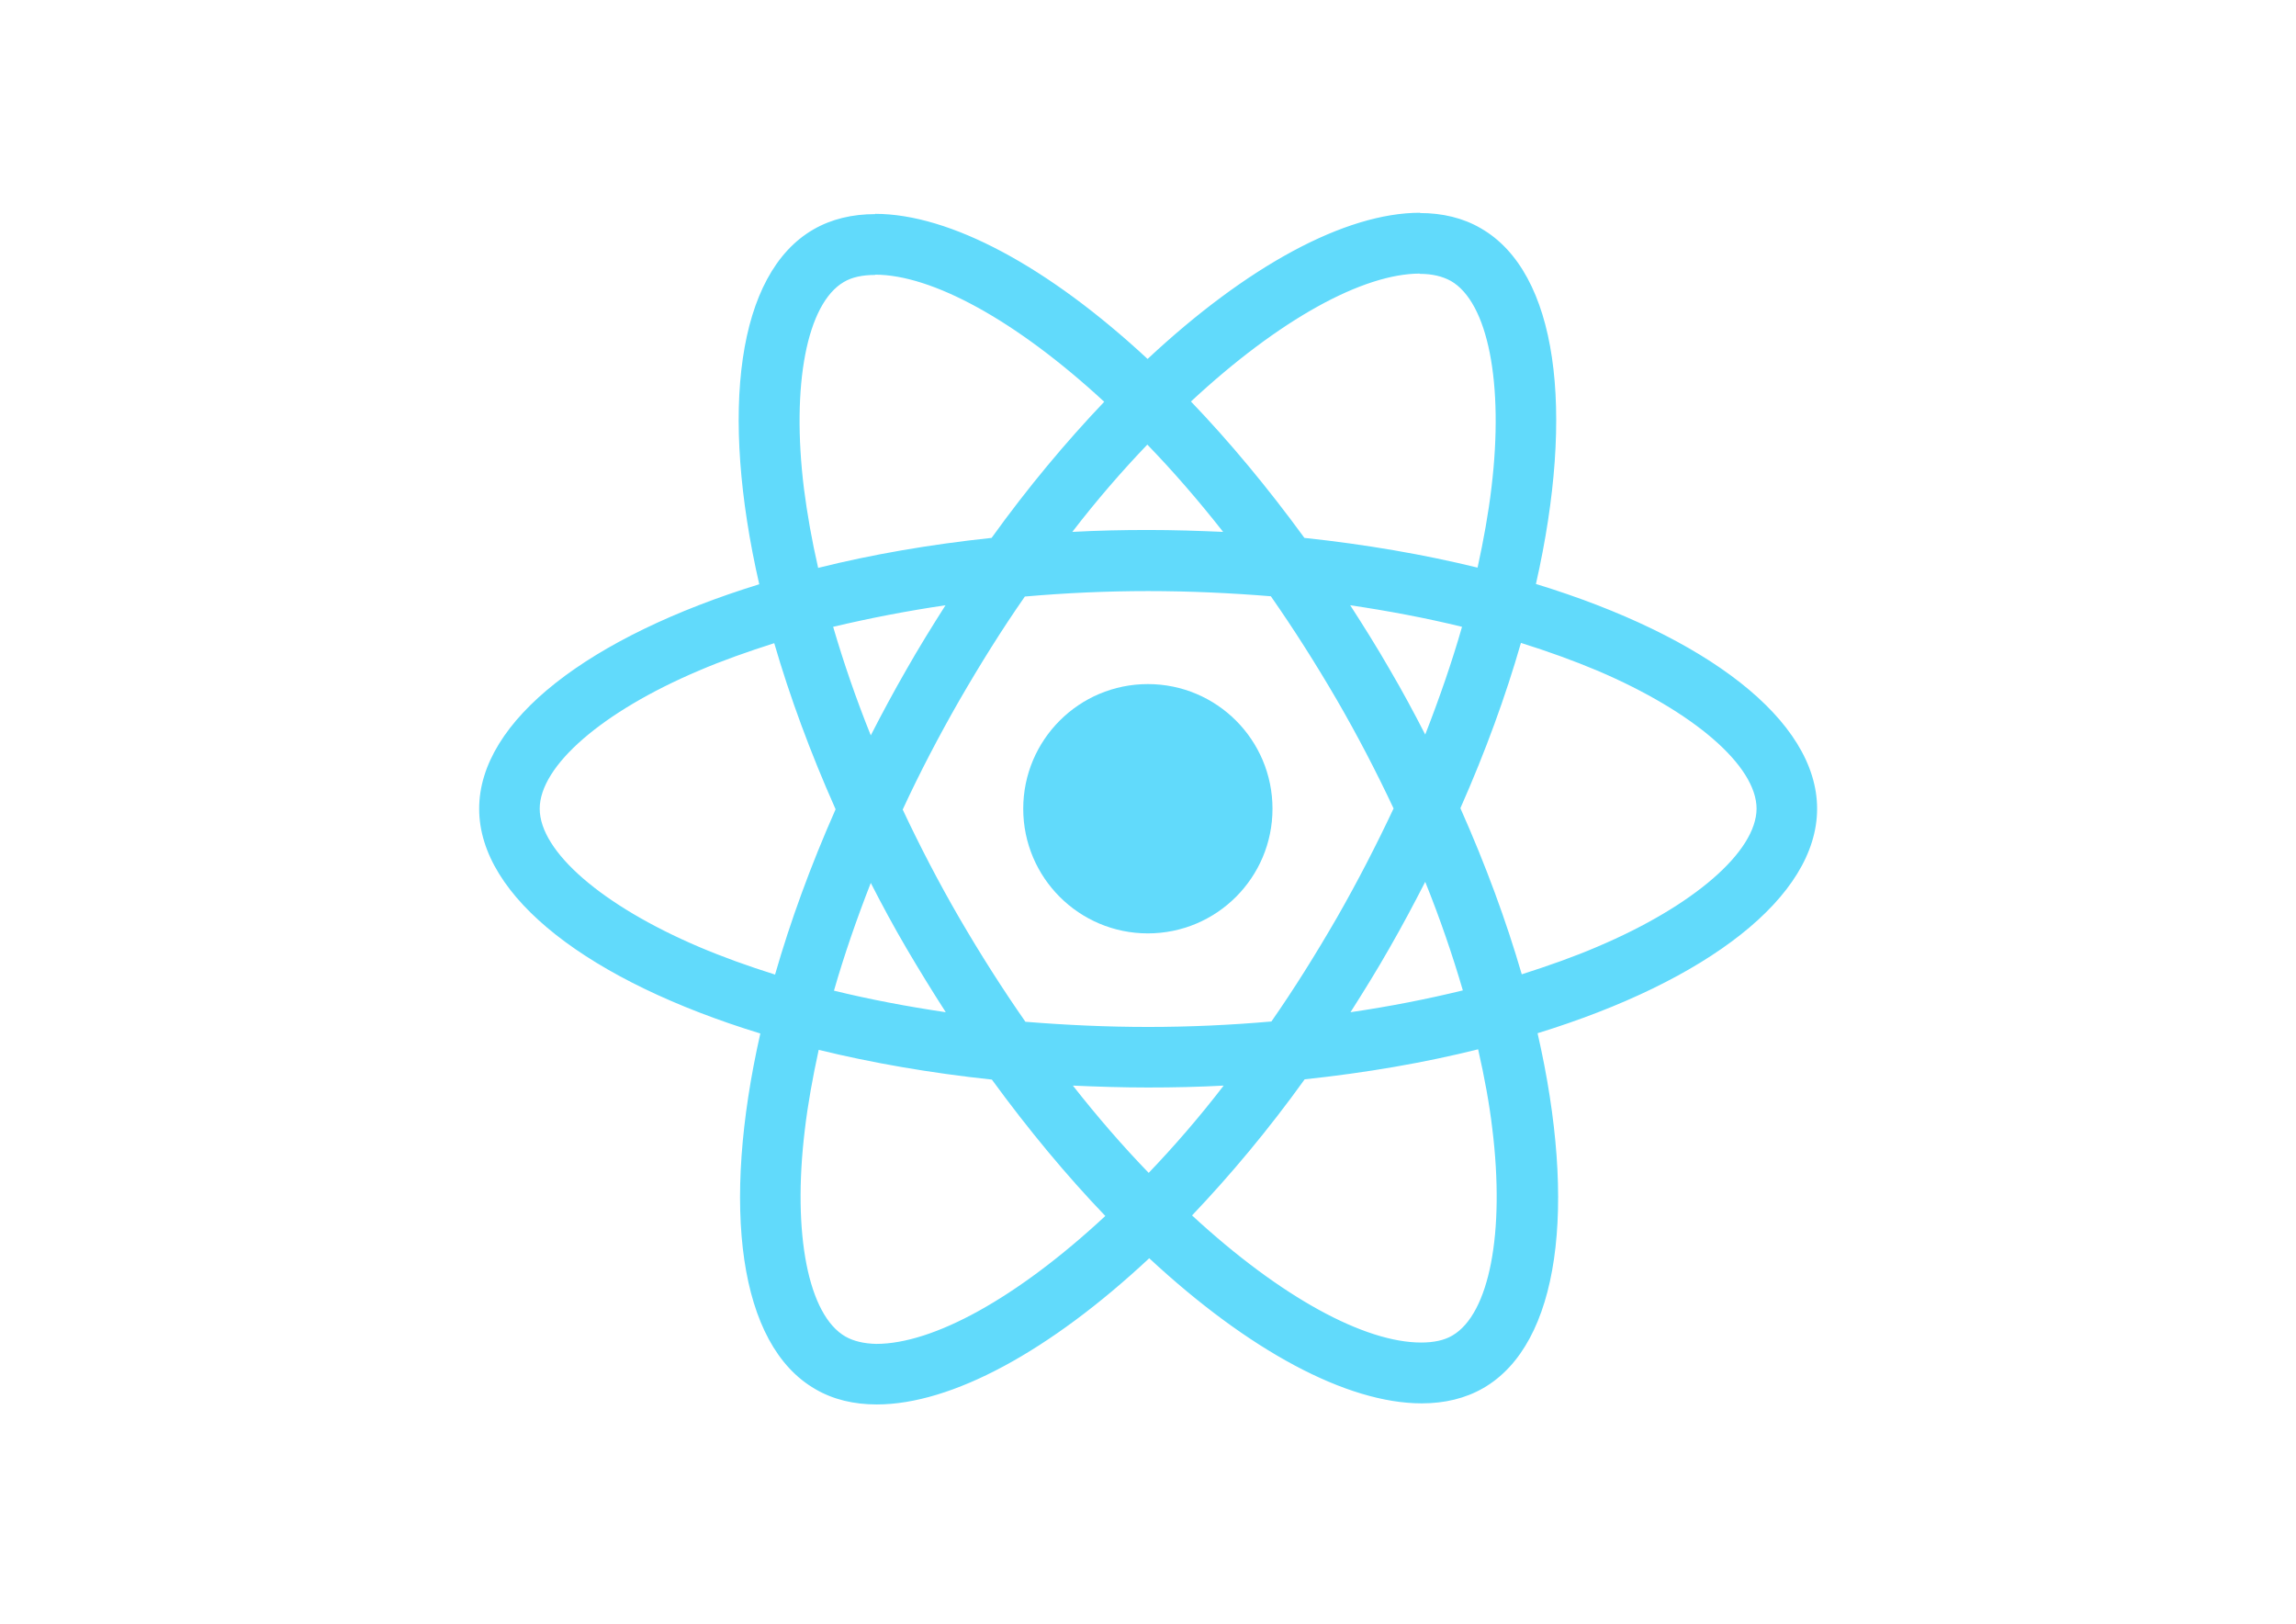
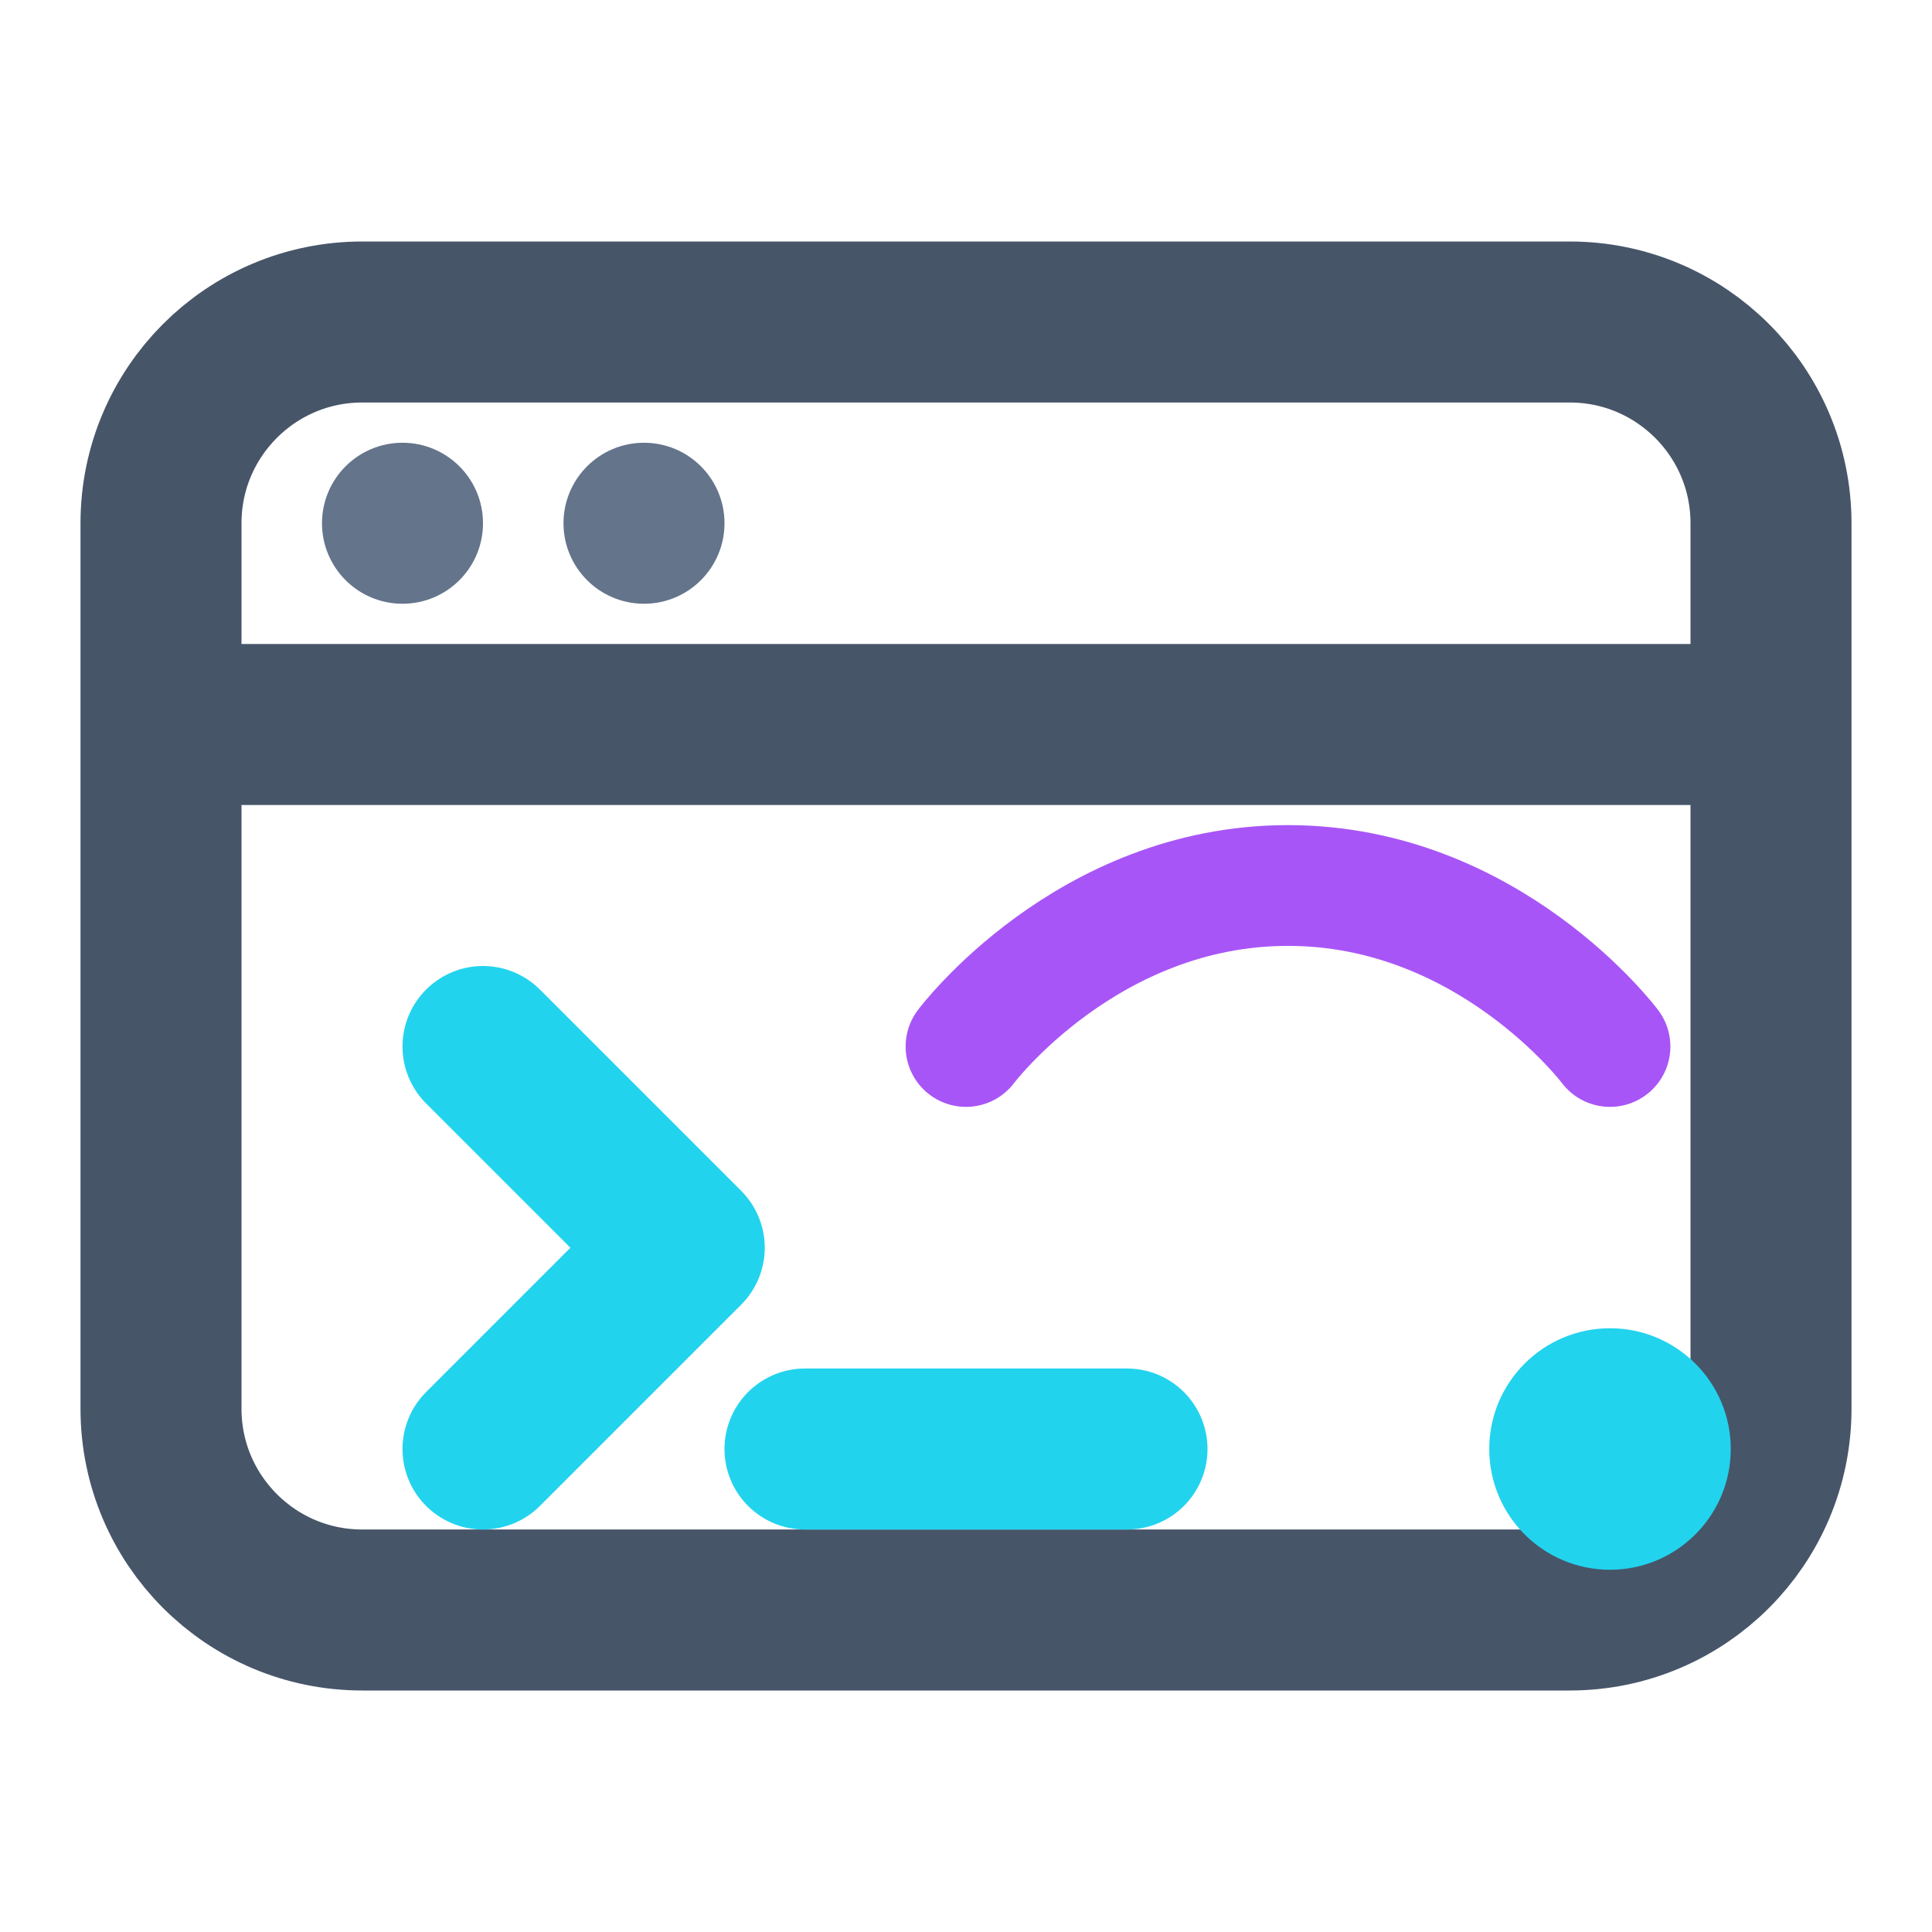
- <svg xmlns="http://www.w3.org/2000/svg" viewBox="0 0 841.9 595.3">
-   <g fill="#61DAFB">
-     <path d="M666.3 296.5c0-32.5-40.7-63.3-103.1-82.4 14.4-63.6 8-114.2-20.2-130.4-6.5-3.8-14.1-5.6-22.4-5.6v22.3c4.6 0 8.3.9 11.4 2.6 13.6 7.8 19.5 37.5 14.9 75.7-1.1 9.4-2.9 19.3-5.1 29.4-19.6-4.8-41-8.5-63.5-10.9-13.5-18.5-27.5-35.3-41.6-50 32.6-30.3 63.2-46.9 84-46.9V78c-27.5 0-63.5 19.6-99.9 53.6-36.4-33.8-72.4-53.2-99.9-53.2v22.3c20.7 0 51.4 16.5 84 46.6-14 14.7-28 31.4-41.3 49.9-22.6 2.4-44 6.1-63.6 11-2.3-10-4-19.7-5.2-29-4.7-38.2 1.1-67.9 14.6-75.8 3-1.8 6.9-2.6 11.5-2.6V78.5c-8.4 0-16 1.8-22.6 5.6-28.1 16.2-34.4 66.7-19.9 130.1-62.2 19.2-102.7 49.9-102.7 82.3 0 32.5 40.7 63.3 103.1 82.4-14.4 63.6-8 114.2 20.2 130.4 6.5 3.8 14.1 5.6 22.5 5.6 27.5 0 63.5-19.6 99.9-53.6 36.4 33.8 72.4 53.2 99.9 53.2 8.4 0 16-1.8 22.6-5.6 28.1-16.2 34.4-66.7 19.9-130.1 62-19.1 102.5-49.9 102.5-82.3zm-130.2-66.7c-3.7 12.9-8.3 26.2-13.5 39.5-4.1-8-8.4-16-13.1-24-4.6-8-9.5-15.8-14.4-23.4 14.2 2.1 27.9 4.7 41 7.9zm-45.8 106.5c-7.8 13.5-15.8 26.3-24.1 38.2-14.9 1.3-30 2-45.2 2-15.1 0-30.2-.7-45-1.9-8.3-11.9-16.4-24.6-24.2-38-7.6-13.1-14.5-26.4-20.8-39.8 6.2-13.4 13.2-26.8 20.7-39.9 7.8-13.5 15.8-26.3 24.1-38.2 14.9-1.3 30-2 45.2-2 15.1 0 30.2.7 45 1.9 8.3 11.9 16.4 24.6 24.2 38 7.6 13.1 14.5 26.4 20.8 39.8-6.3 13.4-13.2 26.8-20.7 39.9zm32.3-13c5.4 13.4 10 26.8 13.8 39.8-13.1 3.2-26.9 5.9-41.2 8 4.9-7.7 9.8-15.6 14.4-23.7 4.6-8 8.9-16.1 13-24.1zM421.2 430c-9.3-9.6-18.6-20.3-27.8-32 9 .4 18.2.7 27.5.7 9.4 0 18.7-.2 27.8-.7-9 11.7-18.3 22.4-27.5 32zm-74.4-58.9c-14.2-2.1-27.9-4.7-41-7.9 3.7-12.9 8.3-26.2 13.5-39.5 4.1 8 8.4 16 13.1 24 4.7 8 9.5 15.8 14.4 23.4zM420.7 163c9.3 9.6 18.6 20.3 27.8 32-9-.4-18.2-.7-27.5-.7-9.4 0-18.7.2-27.8.7 9-11.7 18.3-22.4 27.5-32zm-74 58.9c-4.9 7.7-9.8 15.6-14.4 23.7-4.6 8-8.9 16-13 24-5.4-13.4-10-26.8-13.8-39.8 13.1-3.1 26.9-5.8 41.2-7.9zm-90.5 125.2c-35.4-15.1-58.3-34.9-58.3-50.6 0-15.7 22.9-35.6 58.3-50.6 8.6-3.7 18-7 27.7-10.1 5.7 19.6 13.2 40 22.5 60.9-9.2 20.8-16.6 41.1-22.2 60.6-9.9-3.1-19.3-6.5-28-10.2zM310 490c-13.6-7.8-19.5-37.5-14.9-75.7 1.1-9.4 2.9-19.3 5.1-29.4 19.6 4.8 41 8.5 63.5 10.9 13.5 18.5 27.5 35.3 41.6 50-32.6 30.3-63.2 46.9-84 46.9-4.5-.1-8.3-1-11.3-2.7zm237.2-76.2c4.7 38.2-1.1 67.9-14.6 75.8-3 1.8-6.9 2.6-11.5 2.6-20.7 0-51.4-16.5-84-46.6 14-14.7 28-31.4 41.3-49.9 22.6-2.4 44-6.1 63.6-11 2.3 10.1 4.1 19.8 5.2 29.1zm38.5-66.7c-8.6 3.7-18 7-27.7 10.1-5.7-19.6-13.2-40-22.5-60.9 9.2-20.8 16.6-41.1 22.2-60.6 9.9 3.1 19.3 6.5 28.1 10.2 35.4 15.1 58.3 34.9 58.3 50.6-.1 15.7-23 35.6-58.4 50.6zM320.8 78.4z" />
-     <circle cx="420.9" cy="296.5" r="45.7" />
-     <path d="M520.5 78.1z" />
-   </g>
+ <svg xmlns="http://www.w3.org/2000/svg" width="64" height="64" viewBox="0 0 24 24" fill="none">
+   <rect x="2" y="4" width="20" height="16" rx="2.5" stroke="#475569" stroke-width="2" />
+   <path d="M2 9H22" stroke="#475569" stroke-width="2" />
+   <circle cx="5" cy="6.5" r="1" fill="#64748B" />
+   <circle cx="8" cy="6.5" r="1" fill="#64748B" />
+   <path d="M12 13C12 13 13.5 11 16 11C18.5 11 20 13 20 13" stroke="#A855F7" stroke-width="1.5" stroke-linecap="round">
+     <animate attributeName="stroke-opacity" values="1;0.3;1" dur="2s" repeatCount="indefinite" />
+   </path>
+   <path d="M6 13L8.5 15.5L6 18" stroke="#22D3EE" stroke-width="2" stroke-linecap="round" stroke-linejoin="round" />
+   <line x1="10" y1="18" x2="14" y2="18" stroke="#22D3EE" stroke-width="2" stroke-linecap="round">
+     <animate attributeName="opacity" values="1;0;1" dur="1s" repeatCount="indefinite" />
+   </line>
+   <circle cx="20" cy="18" r="1.5" fill="#22D3EE">
+     <animate attributeName="fill" values="#22D3EE;#A855F7;#22D3EE" dur="3s" repeatCount="indefinite" />
+   </circle>
</svg>
